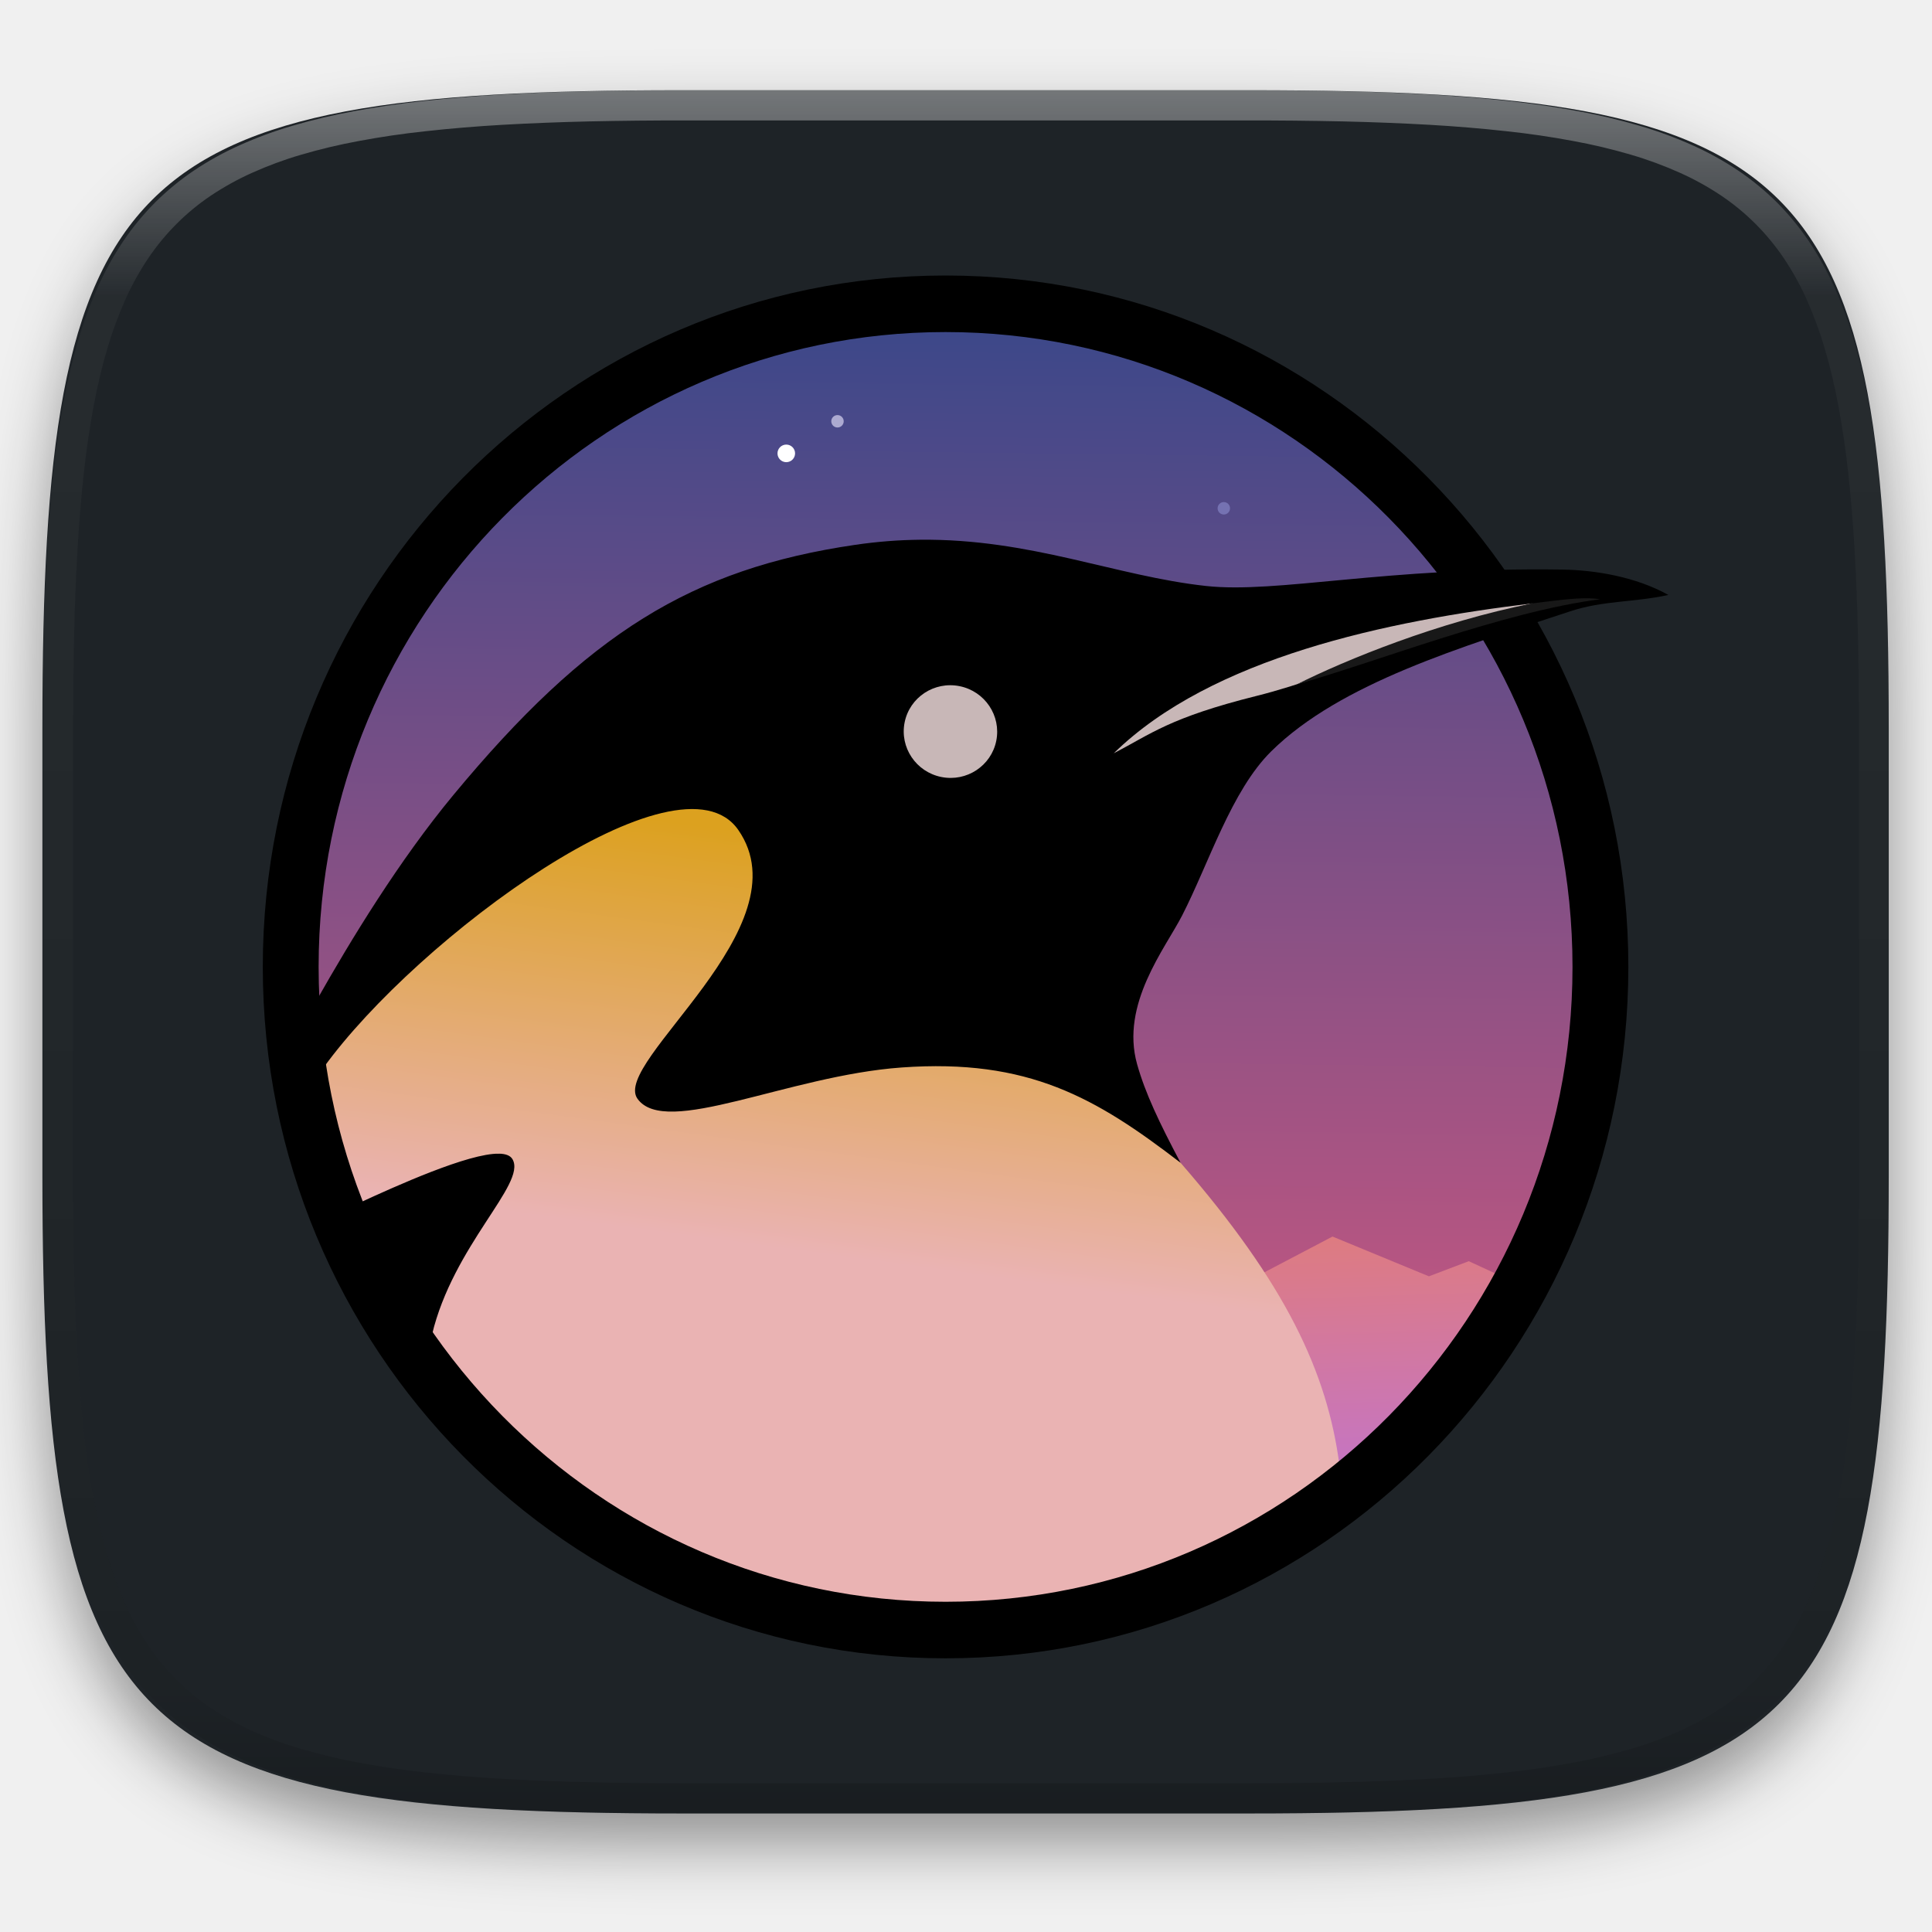
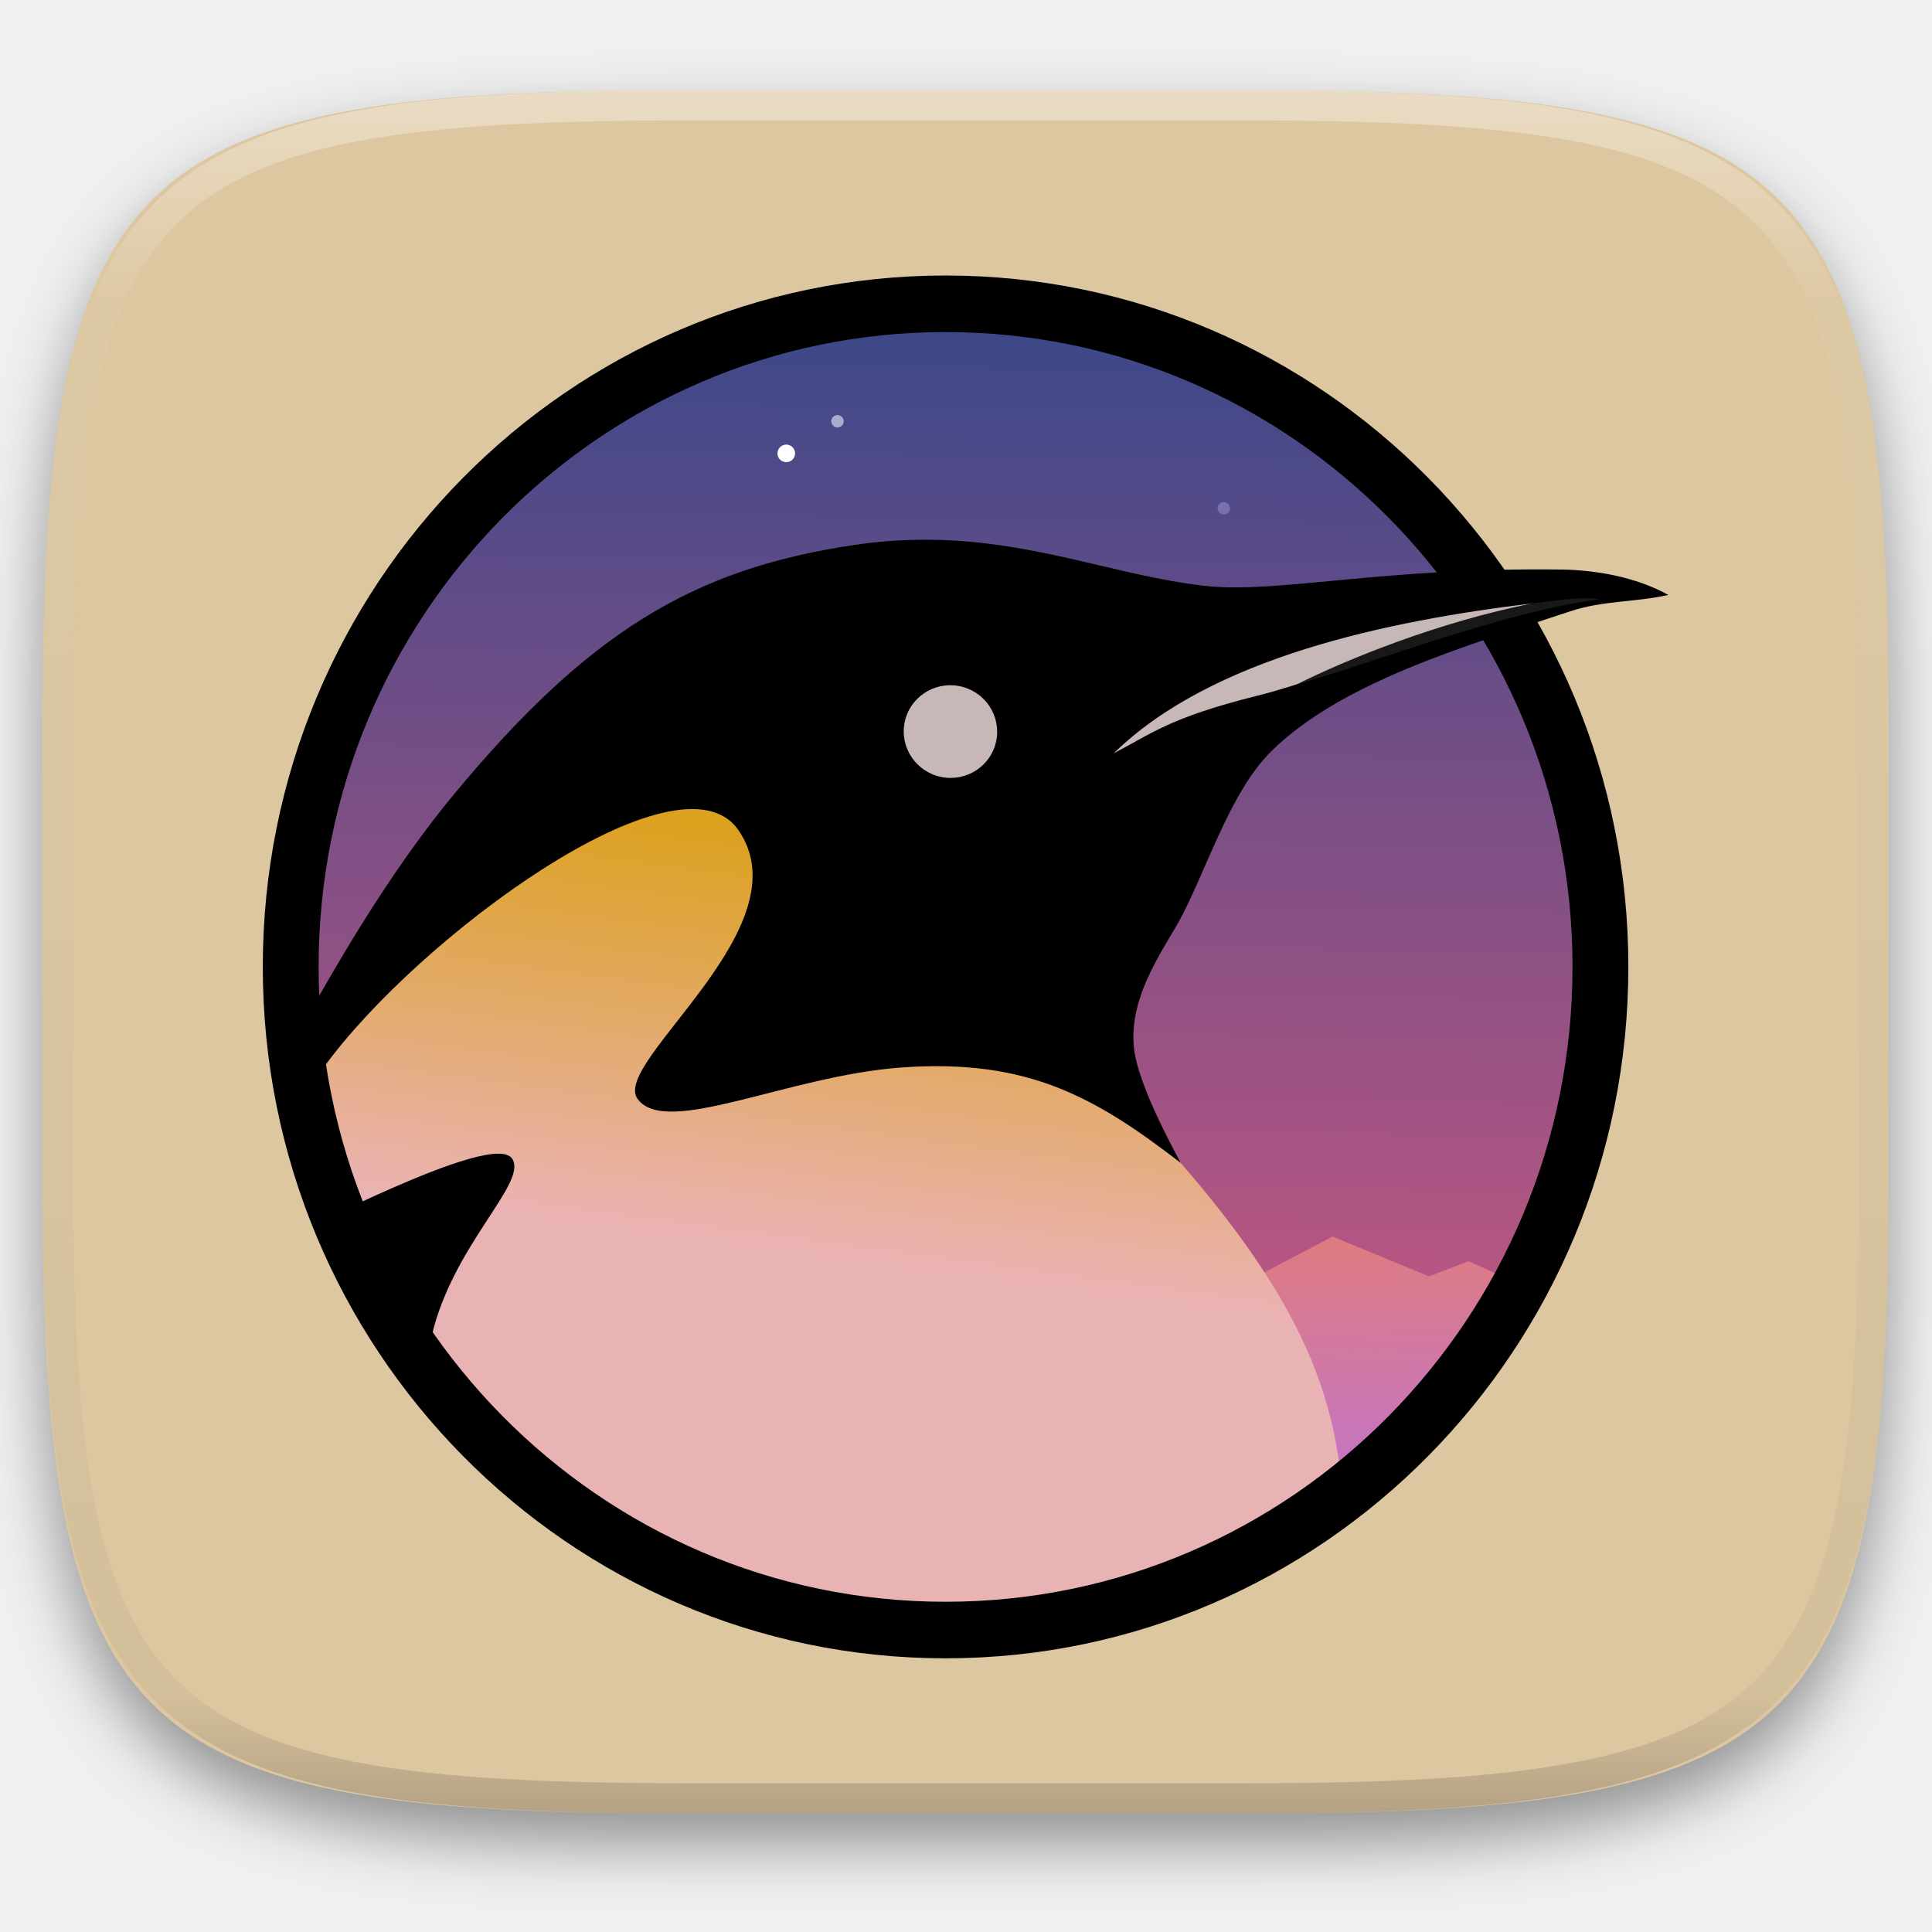
<svg xmlns="http://www.w3.org/2000/svg" xmlns:xlink="http://www.w3.org/1999/xlink" style="isolation:isolate" width="256" height="256" viewBox="0 0 256 256" version="1.1" id="svg44">
  <defs id="defs13">
    <filter id="rxmzpKZhS1Rg1bUBpXZWxPjgMjI9gn7l" width="1.084" height="1.108" x="-0.042" y="-0.045" color-interpolation-filters="sRGB" filterUnits="objectBoundingBox">
      <feGaussianBlur in="SourceGraphic" stdDeviation="4.294" id="feGaussianBlur2" />
      <feOffset dx="0" dy="4" result="pf_100_offsetBlur" id="feOffset4" />
      <feFlood flood-opacity=".4" id="feFlood6" />
      <feComposite in2="pf_100_offsetBlur" operator="in" result="pf_100_dropShadow" id="feComposite8" />
      <feBlend in="SourceGraphic" in2="pf_100_dropShadow" mode="normal" id="feBlend10" />
    </filter>
    <linearGradient xlink:href="#linearGradient4166" id="linearGradient4172" x1="1037.012" y1="589.114" x2="1043.105" y2="108.176" gradientUnits="userSpaceOnUse" gradientTransform="matrix(0.3235485,0,0,0.3235485,-174.6547,-11.20505)" />
    <linearGradient id="linearGradient4166">
      <stop style="stop-color:#c35781;stop-opacity:1" offset="0" id="stop4168" />
      <stop style="stop-color:#25458b;stop-opacity:1" offset="1" id="stop4170" />
    </linearGradient>
    <linearGradient xlink:href="#linearGradient4205" id="linearGradient4211" x1="1090.602" y1="651.764" x2="1082.986" y2="414.908" gradientUnits="userSpaceOnUse" gradientTransform="matrix(0.3235485,0,0,0.3235485,-174.6547,-11.20505)" />
    <linearGradient id="linearGradient4205">
      <stop style="stop-color:#bf73d3;stop-opacity:1" offset="0" id="stop4207" />
      <stop style="stop-color:#ff8428;stop-opacity:1" offset="1" id="stop4209" />
    </linearGradient>
    <linearGradient xlink:href="#linearGradient4160" id="linearGradient4167" x1="843.579" y1="376.568" x2="821.905" y2="536.675" gradientUnits="userSpaceOnUse" gradientTransform="matrix(0.3235485,0,0,0.3235485,-174.6547,-11.20505)" />
    <linearGradient id="linearGradient4160">
      <stop style="stop-color:#dca11f;stop-opacity:1" offset="0" id="stop4162" />
      <stop style="stop-color:#eab3b3;stop-opacity:1" offset="1" id="stop4164" />
    </linearGradient>
  </defs>
-   <g filter="url(#rxmzpKZhS1Rg1bUBpXZWxPjgMjI9gn7l)" id="g22" style="fill:#1e2327;fill-opacity:1">
+   <g filter="url(#rxmzpKZhS1Rg1bUBpXZWxPjgMjI9gn7l)" id="g22" style="fill:#ddc7a1;fill-opacity:1">
    <linearGradient id="_lgradient_133" x1=".567" x2=".567" y1="1.071" y2="-.742" gradientTransform="matrix(244.648,0,0,228.338,5.619,11.952)" gradientUnits="userSpaceOnUse">
      <stop offset="0%" style="stop-color:#333333" id="stop15" />
      <stop offset="100%" style="stop-color:#4d4d4d" id="stop17" />
    </linearGradient>
-     <path fill="url(#_lgradient_133)" d="M 165.628 11.952 C 239.684 11.952 250.267 22.509 250.267 96.495 L 250.267 155.746 C 250.267 229.733 239.684 240.29 165.628 240.29 L 90.259 240.29 C 16.203 240.29 5.619 229.733 5.619 155.746 L 5.619 96.495 C 5.619 22.509 16.203 11.952 90.259 11.952 L 165.628 11.952 Z" id="path20" style="fill:#1e2327;fill-opacity:1" />
+     <path fill="url(#_lgradient_133)" d="M 165.628 11.952 C 239.684 11.952 250.267 22.509 250.267 96.495 L 250.267 155.746 C 250.267 229.733 239.684 240.29 165.628 240.29 L 90.259 240.29 C 16.203 240.29 5.619 229.733 5.619 155.746 L 5.619 96.495 C 5.619 22.509 16.203 11.952 90.259 11.952 L 165.628 11.952 Z" id="path20" style="fill:#ddc7a1;fill-opacity:1" />
  </g>
  <linearGradient id="_lgradient_134" x1=".516" x2=".52" y1="1.651" y2="-.013" gradientTransform="matrix(145,0,0,145,55.5,55.5)" gradientUnits="userSpaceOnUse">
    <stop offset="0%" style="stop-color:#0575e6" id="stop24" />
    <stop offset="100%" style="stop-color:#00f260" id="stop26" />
  </linearGradient>
  <g opacity=".4" id="g42">
    <linearGradient id="_lgradient_135" x1=".517" x2=".517" y1="0" y2="1" gradientTransform="matrix(244.65,0,0,228.34,5.68,11.95)" gradientUnits="userSpaceOnUse">
      <stop offset="0%" style="stop-color:#ffffff" id="stop31" />
      <stop offset="12.5%" stop-opacity=".098" style="stop-color:#ffffff" id="stop33" />
      <stop offset="92.5%" stop-opacity=".098" style="stop-color:#000000" id="stop35" />
      <stop offset="100%" stop-opacity=".498" style="stop-color:#000000" id="stop37" />
    </linearGradient>
    <path fill="url(#_lgradient_135)" fill-rule="evenodd" d="M 165.068 11.951 C 169.396 11.941 173.724 11.991 178.052 12.089 C 181.927 12.167 185.803 12.315 189.678 12.541 C 193.131 12.737 196.583 13.022 200.026 13.395 C 203.085 13.73 206.144 14.181 209.174 14.741 C 211.889 15.243 214.574 15.881 217.22 16.657 C 219.62 17.355 221.971 18.219 224.243 19.241 C 226.358 20.184 228.384 21.304 230.302 22.591 C 232.142 23.829 233.863 25.244 235.437 26.806 C 237.001 28.378 238.417 30.088 239.656 31.925 C 240.945 33.841 242.066 35.865 243.02 37.967 C 244.043 40.247 244.909 42.585 245.617 44.972 C 246.394 47.615 247.034 50.297 247.535 53.009 C 248.096 56.035 248.548 59.081 248.883 62.136 C 249.257 65.575 249.542 69.014 249.739 72.462 C 249.965 76.323 250.112 80.194 250.201 84.055 C 250.289 88.378 250.339 92.701 250.329 97.014 L 250.329 155.226 C 250.339 159.549 250.289 163.862 250.201 168.185 C 250.112 172.056 249.965 175.917 249.739 179.778 C 249.542 183.226 249.257 186.675 248.883 190.104 C 248.548 193.159 248.096 196.215 247.535 199.241 C 247.034 201.943 246.394 204.625 245.617 207.268 C 244.909 209.655 244.043 212.003 243.02 214.273 C 242.066 216.385 240.945 218.399 239.656 220.315 C 238.417 222.152 237.001 223.872 235.437 225.434 C 233.863 226.996 232.142 228.411 230.302 229.649 C 228.384 230.936 226.358 232.056 224.243 232.999 C 221.971 234.021 219.62 234.885 217.22 235.593 C 214.574 236.369 211.889 237.007 209.174 237.499 C 206.144 238.068 203.085 238.51 200.026 238.845 C 196.583 239.218 193.131 239.503 189.678 239.699 C 185.803 239.925 181.927 240.073 178.052 240.161 C 173.724 240.249 169.396 240.299 165.068 240.289 L 90.942 240.289 C 86.614 240.299 82.286 240.249 77.958 240.161 C 74.083 240.073 70.207 239.925 66.332 239.699 C 62.879 239.503 59.427 239.218 55.984 238.845 C 52.925 238.51 49.866 238.068 46.836 237.499 C 44.121 237.007 41.436 236.369 38.79 235.593 C 36.39 234.885 34.039 234.021 31.767 232.999 C 29.652 232.056 27.626 230.936 25.708 229.649 C 23.868 228.411 22.147 226.996 20.573 225.434 C 19.009 223.872 17.593 222.152 16.354 220.315 C 15.065 218.399 13.944 216.385 12.99 214.273 C 11.967 212.003 11.101 209.655 10.393 207.268 C 9.616 204.625 8.976 201.943 8.475 199.241 C 7.914 196.215 7.462 193.159 7.127 190.104 C 6.753 186.675 6.468 183.226 6.271 179.778 C 6.045 175.917 5.898 172.056 5.809 168.185 C 5.721 163.862 5.671 159.549 5.681 155.226 L 5.681 97.014 C 5.671 92.701 5.721 88.378 5.809 84.055 C 5.898 80.194 6.045 76.323 6.271 72.462 C 6.468 69.014 6.753 65.575 7.127 62.136 C 7.462 59.081 7.914 56.035 8.475 53.009 C 8.976 50.297 9.616 47.615 10.393 44.972 C 11.101 42.585 11.967 40.247 12.99 37.967 C 13.944 35.865 15.065 33.841 16.354 31.925 C 17.593 30.088 19.009 28.378 20.573 26.806 C 22.147 25.244 23.868 23.829 25.708 22.591 C 27.626 21.304 29.652 20.184 31.767 19.241 C 34.039 18.219 36.39 17.355 38.79 16.657 C 41.436 15.881 44.121 15.243 46.836 14.741 C 49.866 14.181 52.925 13.73 55.984 13.395 C 59.427 13.022 62.879 12.737 66.332 12.541 C 70.207 12.315 74.083 12.167 77.958 12.089 C 82.286 11.991 86.614 11.941 90.942 11.951 L 165.068 11.951 Z M 165.078 15.96 C 169.376 15.95 173.675 15.999 177.973 16.087 C 181.8 16.176 185.626 16.323 189.452 16.539 C 192.836 16.736 196.219 17.011 199.583 17.384 C 202.554 17.699 205.515 18.131 208.446 18.681 C 211.023 19.153 213.58 19.762 216.099 20.499 C 218.322 21.147 220.495 21.953 222.6 22.896 C 224.509 23.751 226.338 24.763 228.069 25.922 C 229.692 27.013 231.207 28.26 232.594 29.646 C 233.981 31.031 235.23 32.544 236.332 34.165 C 237.492 35.894 238.506 37.712 239.361 39.608 C 240.306 41.72 241.112 43.892 241.761 46.102 C 242.509 48.617 243.109 51.162 243.591 53.736 C 244.132 56.664 244.565 59.611 244.889 62.578 C 245.263 65.938 245.539 69.308 245.735 72.688 C 245.952 76.51 246.109 80.322 246.188 84.144 C 246.276 88.437 246.325 92.721 246.325 97.014 C 246.325 97.014 246.325 97.014 246.325 97.014 L 246.325 155.226 C 246.325 155.226 246.325 155.226 246.325 155.226 C 246.325 159.519 246.276 163.803 246.188 168.096 C 246.109 171.918 245.952 175.74 245.735 179.552 C 245.539 182.932 245.263 186.302 244.889 189.672 C 244.565 192.629 244.132 195.576 243.591 198.504 C 243.109 201.078 242.509 203.623 241.761 206.138 C 241.112 208.358 240.306 210.52 239.361 212.632 C 238.506 214.528 237.492 216.356 236.332 218.075 C 235.23 219.706 233.981 221.219 232.594 222.604 C 231.207 223.98 229.692 225.227 228.069 226.318 C 226.338 227.477 224.509 228.489 222.6 229.344 C 220.495 230.297 218.322 231.093 216.099 231.741 C 213.58 232.478 211.023 233.087 208.446 233.559 C 205.515 234.109 202.554 234.541 199.583 234.865 C 196.219 235.229 192.836 235.514 189.452 235.701 C 185.626 235.917 181.8 236.074 177.973 236.153 C 173.675 236.251 169.376 236.29 165.078 236.29 C 165.078 236.29 165.078 236.29 165.068 236.29 L 90.942 236.29 C 90.932 236.29 90.932 236.29 90.932 236.29 C 86.634 236.29 82.335 236.251 78.037 236.153 C 74.21 236.074 70.384 235.917 66.558 235.701 C 63.174 235.514 59.791 235.229 56.427 234.865 C 53.456 234.541 50.495 234.109 47.564 233.559 C 44.987 233.087 42.43 232.478 39.911 231.741 C 37.688 231.093 35.515 230.297 33.41 229.344 C 31.501 228.489 29.672 227.477 27.941 226.318 C 26.318 225.227 24.803 223.98 23.416 222.604 C 22.029 221.219 20.78 219.706 19.678 218.075 C 18.518 216.356 17.504 214.528 16.649 212.632 C 15.704 210.52 14.898 208.358 14.249 206.138 C 13.501 203.623 12.901 201.078 12.419 198.504 C 11.878 195.576 11.445 192.629 11.121 189.672 C 10.747 186.302 10.472 182.932 10.275 179.552 C 10.058 175.74 9.901 171.918 9.822 168.096 C 9.734 163.803 9.685 159.519 9.685 155.226 C 9.685 155.226 9.685 155.226 9.685 155.226 L 9.685 97.014 C 9.685 97.014 9.685 97.014 9.685 97.014 C 9.685 92.721 9.734 88.437 9.822 84.144 C 9.901 80.322 10.058 76.51 10.275 72.688 C 10.472 69.308 10.747 65.938 11.121 62.578 C 11.445 59.611 11.878 56.664 12.419 53.736 C 12.901 51.162 13.501 48.617 14.249 46.102 C 14.898 43.892 15.704 41.72 16.649 39.608 C 17.504 37.712 18.518 35.894 19.678 34.165 C 20.78 32.544 22.029 31.031 23.416 29.646 C 24.803 28.26 26.318 27.013 27.941 25.922 C 29.672 24.763 31.501 23.751 33.41 22.896 C 35.515 21.953 37.688 21.147 39.911 20.499 C 42.43 19.762 44.987 19.153 47.564 18.681 C 50.495 18.131 53.456 17.699 56.427 17.384 C 59.791 17.011 63.174 16.736 66.558 16.539 C 70.384 16.323 74.21 16.176 78.037 16.087 C 82.335 15.999 86.634 15.95 90.932 15.96 C 90.932 15.96 90.932 15.96 90.942 15.96 L 165.068 15.96 C 165.078 15.96 165.078 15.96 165.078 15.96 Z" id="path40" />
  </g>
  <g id="g1599" transform="matrix(1.0349,0,0,1.0349,-4.465149,-4.471357)">
    <circle style="fill:url(#linearGradient4172);fill-opacity:1;stroke:none;stroke-width:0.324" id="path4164" cx="125.382" cy="128.121" r="85.65" />
    <path style="fill:url(#linearGradient4211);fill-opacity:1;fill-rule:evenodd;stroke:none;stroke-width:0.324px;stroke-linecap:butt;stroke-linejoin:miter;stroke-opacity:1" d="m 174.925,162.644 12.342,5.093 5.103,-1.937 6.556,3.019 -4.74,8.025 -17.38,17.951 -13.932,-25.826 z" id="path4201" />
    <path style="fill:url(#linearGradient4167);fill-opacity:1;fill-rule:evenodd;stroke:none;stroke-width:0.203px;stroke-linecap:butt;stroke-linejoin:miter;stroke-opacity:1" d="m 95.22,104.123 c -13.414,-1.138 -38.495,17.392 -49.756,35.196 5.518,40.424 39.617,70.545 79.917,70.59 18.336,-0.006 36.125,-6.329 50.441,-17.93 -1.558,-11.955 -6.901,-23.309 -20.353,-38.78 -16.414,-19.177 -41.634,-45.97 -60.25,-49.076 z" id="path3342" />
    <path style="fill:#000000;fill-opacity:1;fill-rule:evenodd;stroke:none;stroke-width:0.324px;stroke-linecap:butt;stroke-linejoin:miter;stroke-opacity:1" d="M 125.382,39.596 A 87.421,88.525 0 0 0 37.961,128.121 87.421,88.525 0 0 0 125.382,216.646 87.421,88.525 0 0 0 212.803,128.121 87.421,88.525 0 0 0 125.382,39.596 Z m 0,7.24 A 80.271,81.285 0 0 1 205.653,128.121 80.271,81.285 0 0 1 125.382,209.406 80.271,81.285 0 0 1 45.11,128.121 80.271,81.285 0 0 1 125.382,46.836 Z" id="path3453" />
    <path style="fill:#000000;fill-rule:evenodd;stroke:none;stroke-width:0.324px;stroke-linecap:butt;stroke-linejoin:miter;stroke-opacity:1" d="m 122.085,73.427 c -2.632,0.029 -5.381,0.228 -8.271,0.652 -20.9,3.066 -34.29,11.322 -51.446,32.026 -6.97,8.412 -13.13,18.551 -17.537,26.334 0.153,2.874 0.456,5.737 0.907,8.578 12.039,-16.661 45.557,-41.294 53.103,-30.434 8.64,12.434 -16.249,29.716 -12.908,34.414 3.58,5.033 19.259,-2.954 33.81,-3.999 16.245,-1.167 24.876,3.86 35.727,12.201 -2.733,-5.157 -4.525,-8.923 -5.565,-12.621 -2.161,-7.686 3.607,-14.831 5.764,-19.038 3.427,-6.683 6.313,-15.994 11.408,-21.021 8.917,-8.797 24.484,-13.35 38.239,-17.914 4.304,-1.428 8.12,-1.126 12.61,-2.109 -4.167,-2.326 -9.367,-3.187 -13.615,-3.25 -22.644,-0.335 -36.444,3.096 -45.582,2.101 -11.59,-1.262 -22.427,-6.077 -36.642,-5.92 z" id="path3481" />
    <ellipse style="fill:#c8b7b7;fill-opacity:1;stroke:none;stroke-width:0.302" id="path3485" cx="142.861" cy="71.207" rx="5.984" ry="5.931" transform="rotate(11.37703)" />
    <path id="path4068" d="m 146.912,100.772 c 4.8,-2.49 7.12,-4.56 18.332,-7.361 10.884,-2.719 24.423,-9.292 35.316,-11.843 -18.636,2.246 -41.121,6.947 -53.648,19.204 z" style="fill:#c8b7b7;fill-opacity:1;fill-rule:evenodd;stroke:none;stroke-width:0.235px;stroke-linecap:butt;stroke-linejoin:miter;stroke-opacity:1" />
    <path style="fill:#000000;fill-rule:evenodd;stroke:#000000;stroke-width:0.324px;stroke-linecap:butt;stroke-linejoin:miter;stroke-opacity:1" d="m 68.208,152.195 c -3.844,-0.068 -13.067,4.096 -17.792,6.273 a 80.769,81.788 0 0 0 9.044,16.737 c 2.718,-11.47 12.122,-19.432 10.321,-22.399 -0.249,-0.41 -0.801,-0.597 -1.574,-0.61 z" id="path4152" />
    <path style="fill:#181818;fill-opacity:1;fill-rule:evenodd;stroke:none;stroke-width:0.324px;stroke-linecap:butt;stroke-linejoin:miter;stroke-opacity:1" d="m 170.343,91.949 c 9.745,-2.716 26.558,-9.347 38.817,-10.894 -2.257,-0.421 -6.343,0.272 -8.601,0.513 -12.107,2.397 -23.924,7.224 -30.217,10.381 z" id="path4179" />
    <circle style="fill:#ffffff;fill-opacity:1;stroke:none;stroke-width:0.324;stroke-opacity:1" id="path4181" cx="104.988" cy="62.37" r="1.126" />
    <circle r="0.796" cy="58.261" cx="111.544" id="circle4187" style="fill:#acaad1;fill-opacity:1;stroke:none;stroke-width:0.324;stroke-opacity:1" />
    <circle style="fill:#7572b2;fill-opacity:1;stroke:none;stroke-width:0.324;stroke-opacity:1" id="circle4213" cx="161.008" cy="69.401" r="0.796" />
  </g>
</svg>
